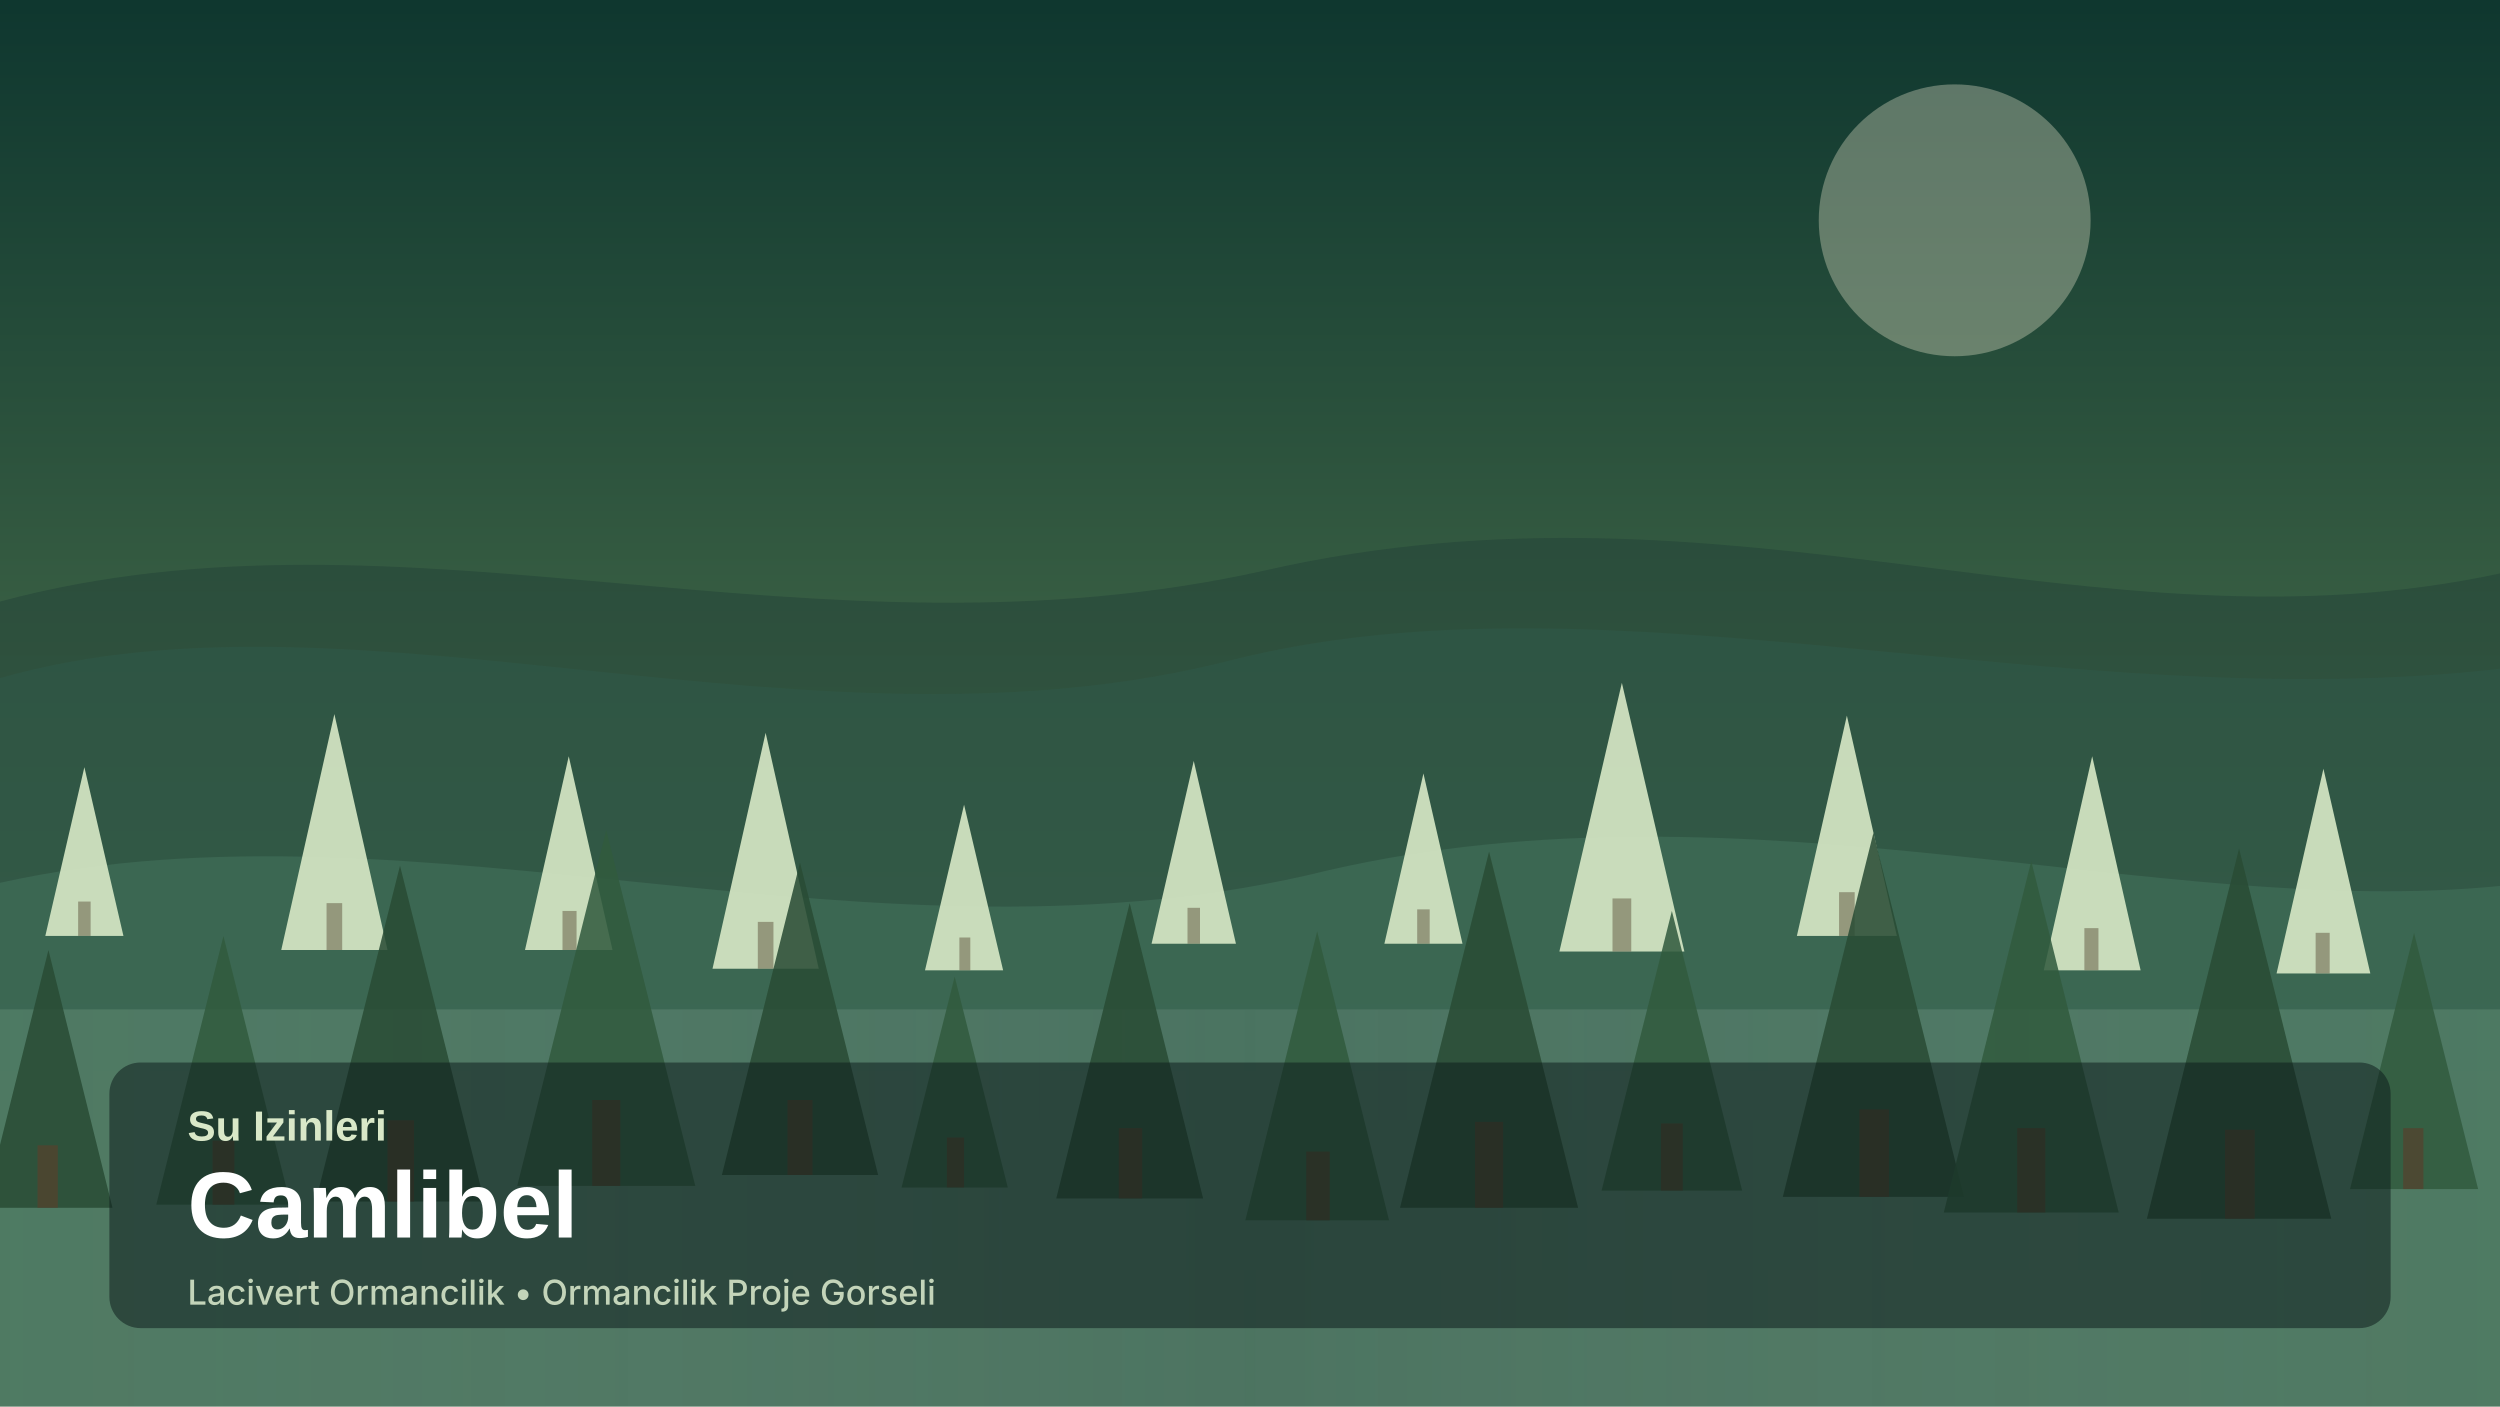
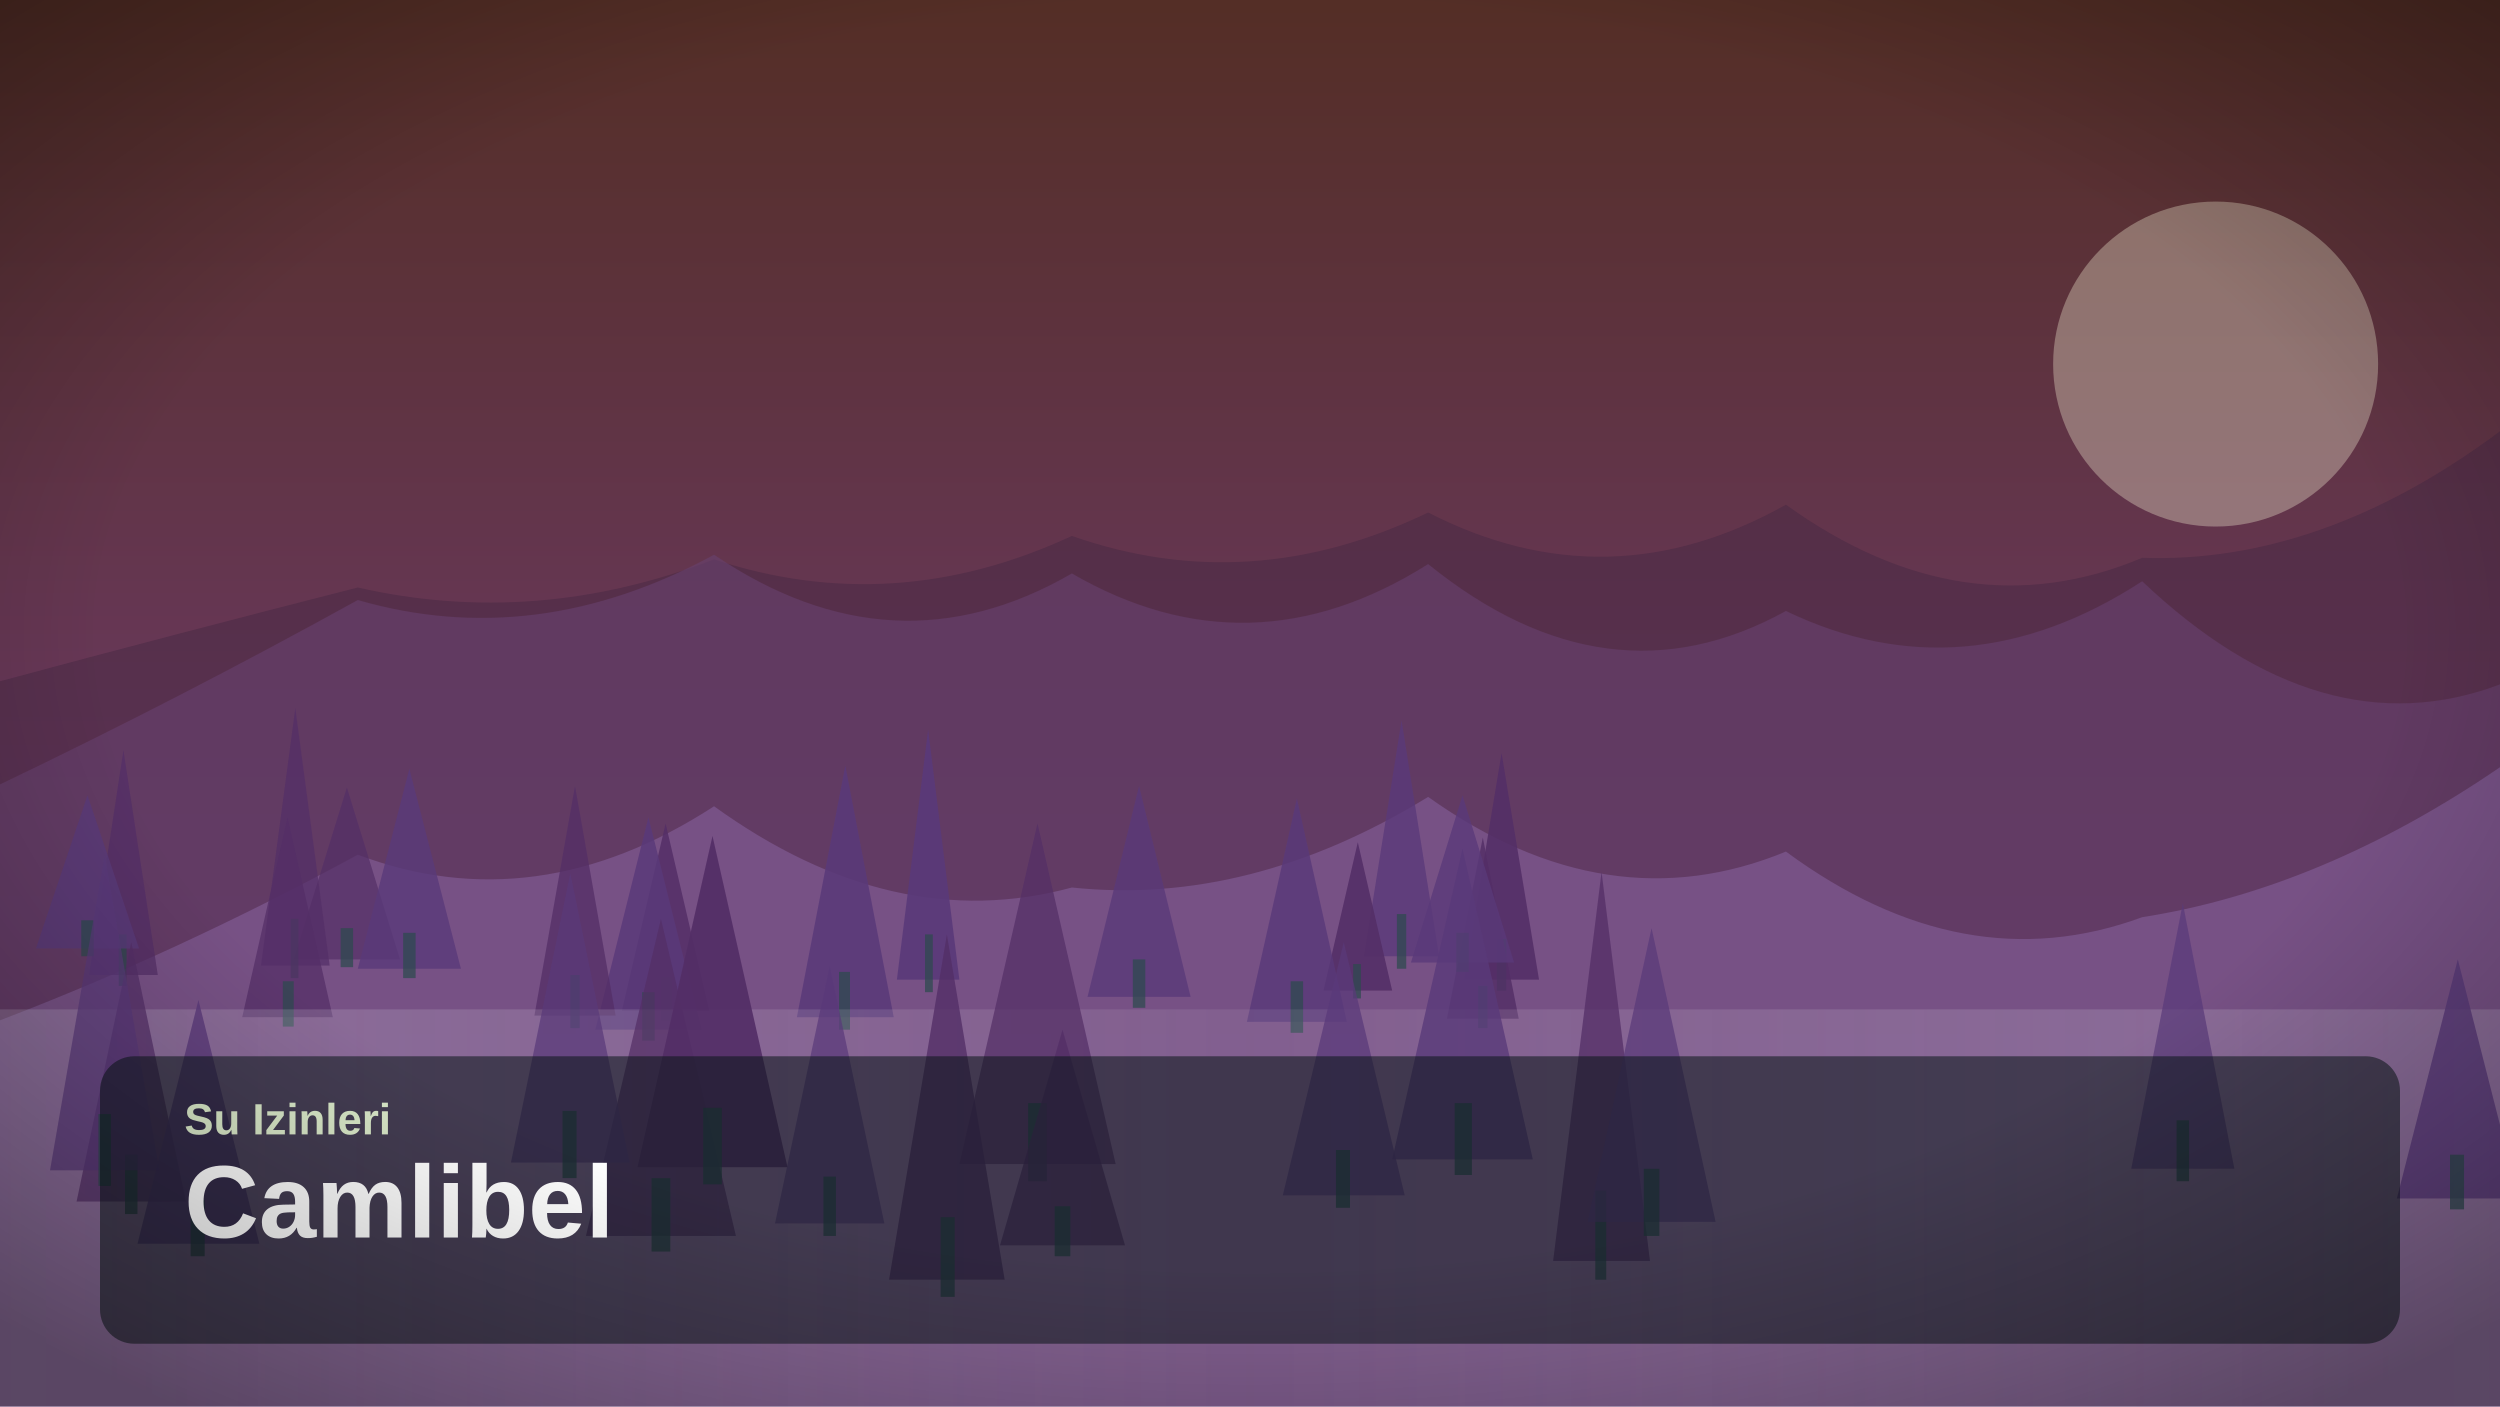
<svg xmlns="http://www.w3.org/2000/svg" viewBox="0 0 1600 900" role="img" aria-label="Camlibel">
  <defs>
    <linearGradient id="bg" x1="0" y1="0" x2="0" y2="1">
-       <stop offset="0%" stop-color="#0f372f" />
-       <stop offset="100%" stop-color="#6a8e5b" />
+       <stop offset="0%" stop-color="hsl(10 38% 24%)" />
+       <stop offset="100%" stop-color="hsl(288 36% 40%)" />
    </linearGradient>
    <linearGradient id="fog" x1="0" y1="0" x2="1" y2="0">
-       <stop offset="0%" stop-color="#98c2a1" stop-opacity="0.20" />
+       <stop offset="0%" stop-color="hsl(250 20% 84%)" stop-opacity="0.22" />
      <stop offset="50%" stop-color="#ffffff" stop-opacity="0.08" />
-       <stop offset="100%" stop-color="#98c2a1" stop-opacity="0.20" />
+       <stop offset="100%" stop-color="hsl(250 20% 84%)" stop-opacity="0.22" />
    </linearGradient>
+     <radialGradient id="vignette" cx="50%" cy="45%" r="70%">
+       <stop offset="65%" stop-color="rgba(0,0,0,0)" />
+       <stop offset="100%" stop-color="rgba(0,0,0,0.35)" />
+     </radialGradient>
  </defs>
  <rect width="1600" height="900" fill="url(#bg)" />
-   <circle cx="1251" cy="141" r="87" fill="#f5f0d6" opacity="0.33" />
-   <path d="M0,385 C260,315 520,430 810,365 C1110,297 1340,423 1600,367 L1600,900 L0,900 Z" fill="#203f36" opacity="0.46" />
-   <path d="M0,434 C230,368 520,492 790,422 C1030,362 1320,460 1600,428 L1600,900 L0,900 Z" fill="#2f5848" opacity="0.58" />
-   <path d="M0,565 C270,505 560,629 850,557 C1120,495 1380,589 1600,567 L1600,900 L0,900 Z" fill="#3f6c57" opacity="0.72" />
-   <g opacity="0.9">
-     <polygon points="54,491 29,599 79,599" fill="#d8e9c6" opacity="0,36" />
-     <rect x="50" y="577" width="8" height="22" fill="#55412d" opacity="0.45" />
-     <polygon points="214,457 180,608 248,608" fill="#d8e9c6" opacity="0,42" />
-     <rect x="209" y="578" width="10" height="30" fill="#55412d" opacity="0.45" />
-     <polygon points="364,484 336,608 392,608" fill="#d8e9c6" opacity="0,39" />
-     <rect x="360" y="583" width="9" height="25" fill="#55412d" opacity="0.45" />
-     <polygon points="490,469 456,620 524,620" fill="#d8e9c6" opacity="0,45" />
-     <rect x="485" y="590" width="10" height="30" fill="#55412d" opacity="0.45" />
-     <polygon points="617,515 592,621 642,621" fill="#d8e9c6" opacity="0,49" />
-     <rect x="614" y="600" width="7" height="21" fill="#55412d" opacity="0.45" />
-     <polygon points="764,487 737,604 791,604" fill="#d8e9c6" opacity="0,34" />
-     <rect x="760" y="581" width="8" height="23" fill="#55412d" opacity="0.45" />
-     <polygon points="911,495 886,604 936,604" fill="#d8e9c6" opacity="0,44" />
-     <rect x="907" y="582" width="8" height="22" fill="#55412d" opacity="0.45" />
-     <polygon points="1038,437 998,609 1078,609" fill="#d8e9c6" opacity="0,48" />
-     <rect x="1032" y="575" width="12" height="34" fill="#55412d" opacity="0.45" />
-     <polygon points="1182,458 1150,599 1214,599" fill="#d8e9c6" opacity="0,50" />
-     <rect x="1177" y="571" width="10" height="28" fill="#55412d" opacity="0.45" />
-     <polygon points="1339,484 1308,621 1370,621" fill="#d8e9c6" opacity="0,45" />
-     <rect x="1334" y="594" width="9" height="27" fill="#55412d" opacity="0.45" />
-     <polygon points="1487,492 1457,623 1517,623" fill="#d8e9c6" opacity="0,48" />
-     <rect x="1482" y="597" width="9" height="26" fill="#55412d" opacity="0.45" />
+   <circle cx="1418" cy="233" r="104" fill="#f4efd4" opacity="0.34" />
+   <path d="M0 436 Q115 405 229 376 Q343 402 457 358 Q572 396 686 343 Q800 383 914 328 Q1029 387 1143 323 Q1257 405 1371 357 Q1486 361 1600 276 L1600 900 L0 900 Z" fill="hsl(305 28% 21%)" opacity="0.48" />
+   <path d="M0 502 Q115 447 229 384 Q343 417 457 355 Q572 433 686 367 Q800 433 914 361 Q1029 454 1143 391 Q1257 446 1371 372 Q1486 481 1600 438 L1600 900 L0 900 Z" fill="hsl(292 26% 34%)" opacity="0.62" />
+   <path d="M0 653 Q115 609 229 547 Q343 590 457 516 Q572 599 686 568 Q800 580 914 510 Q1029 592 1143 545 Q1257 629 1371 587 Q1486 569 1600 491 L1600 900 L0 900 Z" fill="hsl(280 24% 45%)" opacity="0.78" />
+   <g>
+     <polygon points="222,504 188,614 256,614" fill="hsl(280 38% 29%)" opacity="0.71" />
+     <rect x="218" y="594" width="8" height="25" fill="hsl(188 26% 24%)" opacity="0.72" />
+     <polygon points="79,480 57,624 101,624" fill="hsl(280 38% 29%)" opacity="0.72" />
+     <rect x="76" y="598" width="5" height="33" fill="hsl(188 26% 24%)" opacity="0.72" />
+     <polygon points="56,509 23,607 89,607" fill="hsl(270 36% 35%)" opacity="0.80" />
+     <rect x="52" y="589" width="8" height="23" fill="hsl(188 26% 24%)" opacity="0.72" />
+     <polygon points="897,461 873,612 921,612" fill="hsl(270 36% 35%)" opacity="0.79" />
+     <rect x="894" y="585" width="6" height="35" fill="hsl(188 26% 24%)" opacity="0.72" />
+     <polygon points="961,482 937,627 985,627" fill="hsl(280 38% 29%)" opacity="0.87" />
+     <rect x="958" y="601" width="6" height="33" fill="hsl(188 26% 24%)" opacity="0.72" />
+     <polygon points="262,492 229,620 295,620" fill="hsl(270 36% 35%)" opacity="0.80" />
+     <rect x="258" y="597" width="8" height="29" fill="hsl(188 26% 24%)" opacity="0.72" />
+     <polygon points="541,490 510,651 572,651" fill="hsl(270 36% 35%)" opacity="0.86" />
+     <rect x="537" y="622" width="7" height="37" fill="hsl(188 26% 24%)" opacity="0.72" />
+     <polygon points="426,527 398,647 454,647" fill="hsl(280 38% 29%)" opacity="0.85" />
+     <rect x="423" y="625" width="7" height="28" fill="hsl(188 26% 24%)" opacity="0.72" />
+     <polygon points="729,503 696,638 762,638" fill="hsl(270 36% 35%)" opacity="0.78" />
+     <rect x="725" y="614" width="8" height="31" fill="hsl(188 26% 24%)" opacity="0.72" />
+     <polygon points="189,453 167,618 211,618" fill="hsl(280 38% 29%)" opacity="0.70" />
+     <rect x="186" y="588" width="5" height="38" fill="hsl(188 26% 24%)" opacity="0.72" />
+     <polygon points="949,536 926,652 972,652" fill="hsl(280 38% 29%)" opacity="0.83" />
+     <rect x="946" y="631" width="6" height="27" fill="hsl(188 26% 24%)" opacity="0.72" />
+     <polygon points="415,523 381,659 449,659" fill="hsl(270 36% 35%)" opacity="0.84" />
+     <rect x="411" y="635" width="8" height="31" fill="hsl(188 26% 24%)" opacity="0.72" />
+     <polygon points="869,539 847,634 891,634" fill="hsl(280 38% 29%)" opacity="0.89" />
+     <rect x="866" y="617" width="5" height="22" fill="hsl(188 26% 24%)" opacity="0.72" />
+     <polygon points="830,511 798,654 862,654" fill="hsl(270 36% 35%)" opacity="0.81" />
+     <rect x="826" y="628" width="8" height="33" fill="hsl(188 26% 24%)" opacity="0.72" />
+     <polygon points="594,467 574,627 614,627" fill="hsl(270 36% 35%)" opacity="0.91" />
+     <rect x="592" y="598" width="5" height="37" fill="hsl(188 26% 24%)" opacity="0.72" />
+     <polygon points="184,523 155,651 213,651" fill="hsl(280 38% 29%)" opacity="0.74" />
+     <rect x="181" y="628" width="7" height="29" fill="hsl(188 26% 24%)" opacity="0.72" />
+     <polygon points="936,509 903,616 969,616" fill="hsl(270 36% 35%)" opacity="0.79" />
+     <rect x="932" y="597" width="8" height="25" fill="hsl(188 26% 24%)" opacity="0.72" />
+     <polygon points="368,503 342,650 394,650" fill="hsl(280 38% 29%)" opacity="0.75" />
+     <rect x="365" y="624" width="6" height="34" fill="hsl(188 26% 24%)" opacity="0.72" />
  </g>
  <rect y="646" width="1600" height="254" fill="url(#fog)" />
  <g>
-     <polygon points="31,608 -10,773 72,773" fill="#284b34" opacity="0.86" />
-     <rect x="24" y="733" width="13" height="40" fill="#55412d" opacity="0.72" />
-     <polygon points="143,599 100,771 186,771" fill="#315a3e" opacity="0.86" />
-     <rect x="136" y="730" width="14" height="41" fill="#55412d" opacity="0.72" />
-     <polygon points="256,554 202,769 310,769" fill="#284b34" opacity="0.86" />
-     <rect x="248" y="717" width="17" height="52" fill="#55412d" opacity="0.72" />
-     <polygon points="388,531 331,759 445,759" fill="#315a3e" opacity="0.86" />
-     <rect x="379" y="704" width="18" height="55" fill="#55412d" opacity="0.72" />
-     <polygon points="512,552 462,752 562,752" fill="#284b34" opacity="0.86" />
-     <rect x="504" y="704" width="16" height="48" fill="#55412d" opacity="0.72" />
-     <polygon points="611,625 577,760 645,760" fill="#315a3e" opacity="0.86" />
-     <rect x="606" y="728" width="11" height="32" fill="#55412d" opacity="0.72" />
-     <polygon points="723,578 676,767 770,767" fill="#284b34" opacity="0.86" />
-     <rect x="716" y="722" width="15" height="45" fill="#55412d" opacity="0.72" />
-     <polygon points="843,596 797,781 889,781" fill="#315a3e" opacity="0.86" />
-     <rect x="836" y="737" width="15" height="44" fill="#55412d" opacity="0.72" />
-     <polygon points="953,545 896,773 1010,773" fill="#284b34" opacity="0.86" />
-     <rect x="944" y="718" width="18" height="55" fill="#55412d" opacity="0.72" />
-     <polygon points="1070,583 1025,762 1115,762" fill="#315a3e" opacity="0.86" />
-     <rect x="1063" y="719" width="14" height="43" fill="#55412d" opacity="0.72" />
-     <polygon points="1199,533 1141,766 1257,766" fill="#284b34" opacity="0.86" />
-     <rect x="1190" y="710" width="19" height="56" fill="#55412d" opacity="0.72" />
-     <polygon points="1300,551 1244,776 1356,776" fill="#315a3e" opacity="0.86" />
-     <rect x="1291" y="722" width="18" height="54" fill="#55412d" opacity="0.72" />
-     <polygon points="1433,543 1374,780 1492,780" fill="#284b34" opacity="0.86" />
-     <rect x="1424" y="723" width="19" height="57" fill="#55412d" opacity="0.72" />
-     <polygon points="1545,597 1504,761 1586,761" fill="#315a3e" opacity="0.86" />
-     <rect x="1538" y="722" width="13" height="39" fill="#55412d" opacity="0.72" />
+     <polygon points="936,543 891,742 981,742" fill="hsl(270 36% 35%)" opacity="0.80" />
+     <rect x="931" y="706" width="11" height="46" fill="hsl(188 26% 24%)" opacity="0.72" />
+     <polygon points="606,598 569,819 643,819" fill="hsl(280 38% 29%)" opacity="0.80" />
+     <rect x="602" y="779" width="9" height="51" fill="hsl(188 26% 24%)" opacity="0.72" />
+     <polygon points="84,603 49,769 119,769" fill="hsl(280 38% 29%)" opacity="0.72" />
+     <rect x="80" y="739" width="8" height="38" fill="hsl(188 26% 24%)" opacity="0.72" />
+     <polygon points="664,527 614,745 714,745" fill="hsl(280 38% 29%)" opacity="0.73" />
+     <rect x="658" y="706" width="12" height="50" fill="hsl(188 26% 24%)" opacity="0.72" />
+     <polygon points="1397,578 1364,748 1430,748" fill="hsl(270 36% 35%)" opacity="0.70" />
+     <rect x="1393" y="717" width="8" height="39" fill="hsl(188 26% 24%)" opacity="0.72" />
+     <polygon points="531,618 496,783 566,783" fill="hsl(270 36% 35%)" opacity="0.71" />
+     <rect x="527" y="753" width="8" height="38" fill="hsl(188 26% 24%)" opacity="0.72" />
+     <polygon points="423,588 375,791 471,791" fill="hsl(280 38% 29%)" opacity="0.73" />
+     <rect x="417" y="754" width="12" height="47" fill="hsl(188 26% 24%)" opacity="0.72" />
+     <polygon points="127,640 88,796 166,796" fill="hsl(270 36% 35%)" opacity="0.79" />
+     <rect x="122" y="768" width="9" height="36" fill="hsl(188 26% 24%)" opacity="0.72" />
+     <polygon points="680,659 640,797 720,797" fill="hsl(280 38% 29%)" opacity="0.75" />
+     <rect x="675" y="772" width="10" height="32" fill="hsl(188 26% 24%)" opacity="0.72" />
+     <polygon points="365,559 327,744 403,744" fill="hsl(270 36% 35%)" opacity="0.72" />
+     <rect x="360" y="711" width="9" height="43" fill="hsl(188 26% 24%)" opacity="0.72" />
+     <polygon points="1025,558 994,807 1056,807" fill="hsl(280 38% 29%)" opacity="0.75" />
+     <rect x="1021" y="762" width="7" height="57" fill="hsl(188 26% 24%)" opacity="0.72" />
+     <polygon points="67,547 32,749 102,749" fill="hsl(270 36% 35%)" opacity="0.71" />
+     <rect x="63" y="713" width="8" height="46" fill="hsl(188 26% 24%)" opacity="0.72" />
+     <polygon points="456,535 408,747 504,747" fill="hsl(280 38% 29%)" opacity="0.92" />
+     <rect x="450" y="709" width="12" height="49" fill="hsl(188 26% 24%)" opacity="0.72" />
+     <polygon points="860,603 821,765 899,765" fill="hsl(270 36% 35%)" opacity="0.74" />
+     <rect x="855" y="736" width="9" height="37" fill="hsl(188 26% 24%)" opacity="0.72" />
+     <polygon points="1057,594 1016,782 1098,782" fill="hsl(270 36% 35%)" opacity="0.73" />
+     <rect x="1052" y="748" width="10" height="43" fill="hsl(188 26% 24%)" opacity="0.72" />
+     <polygon points="1573,614 1534,767 1612,767" fill="hsl(270 36% 35%)" opacity="0.82" />
+     <rect x="1568" y="739" width="9" height="35" fill="hsl(188 26% 24%)" opacity="0.72" />
  </g>
-   <rect x="70" y="680" width="1460" height="170" rx="20" fill="#0b1a1a" opacity="0.52" />
-   <text x="120" y="730" fill="#d9e8c8" font-family="Poppins, Arial, sans-serif" font-size="27" font-weight="700">Su Izinleri</text>
-   <text x="120" y="792" fill="#ffffff" font-family="Poppins, Arial, sans-serif" font-size="60" font-weight="800">Camlibel</text>
-   <text x="120" y="835" fill="#c3d4b9" font-family="Inter, Arial, sans-serif" font-size="22" font-weight="500">Lacivert Ormancilik • Ormancilik Proje Gorseli</text>
+   <rect x="64" y="676" width="1472" height="184" rx="22" fill="#081517" opacity="0.54" />
+   <text x="118" y="726" fill="#d9e8c8" font-family="Poppins, Arial, sans-serif" font-size="28" font-weight="700">Su Izinleri</text>
+   <text x="118" y="792" fill="#ffffff" font-family="Poppins, Arial, sans-serif" font-size="66.0" font-weight="800">Camlibel</text>
+   <rect width="1600" height="900" fill="url(#vignette)" />
</svg>
